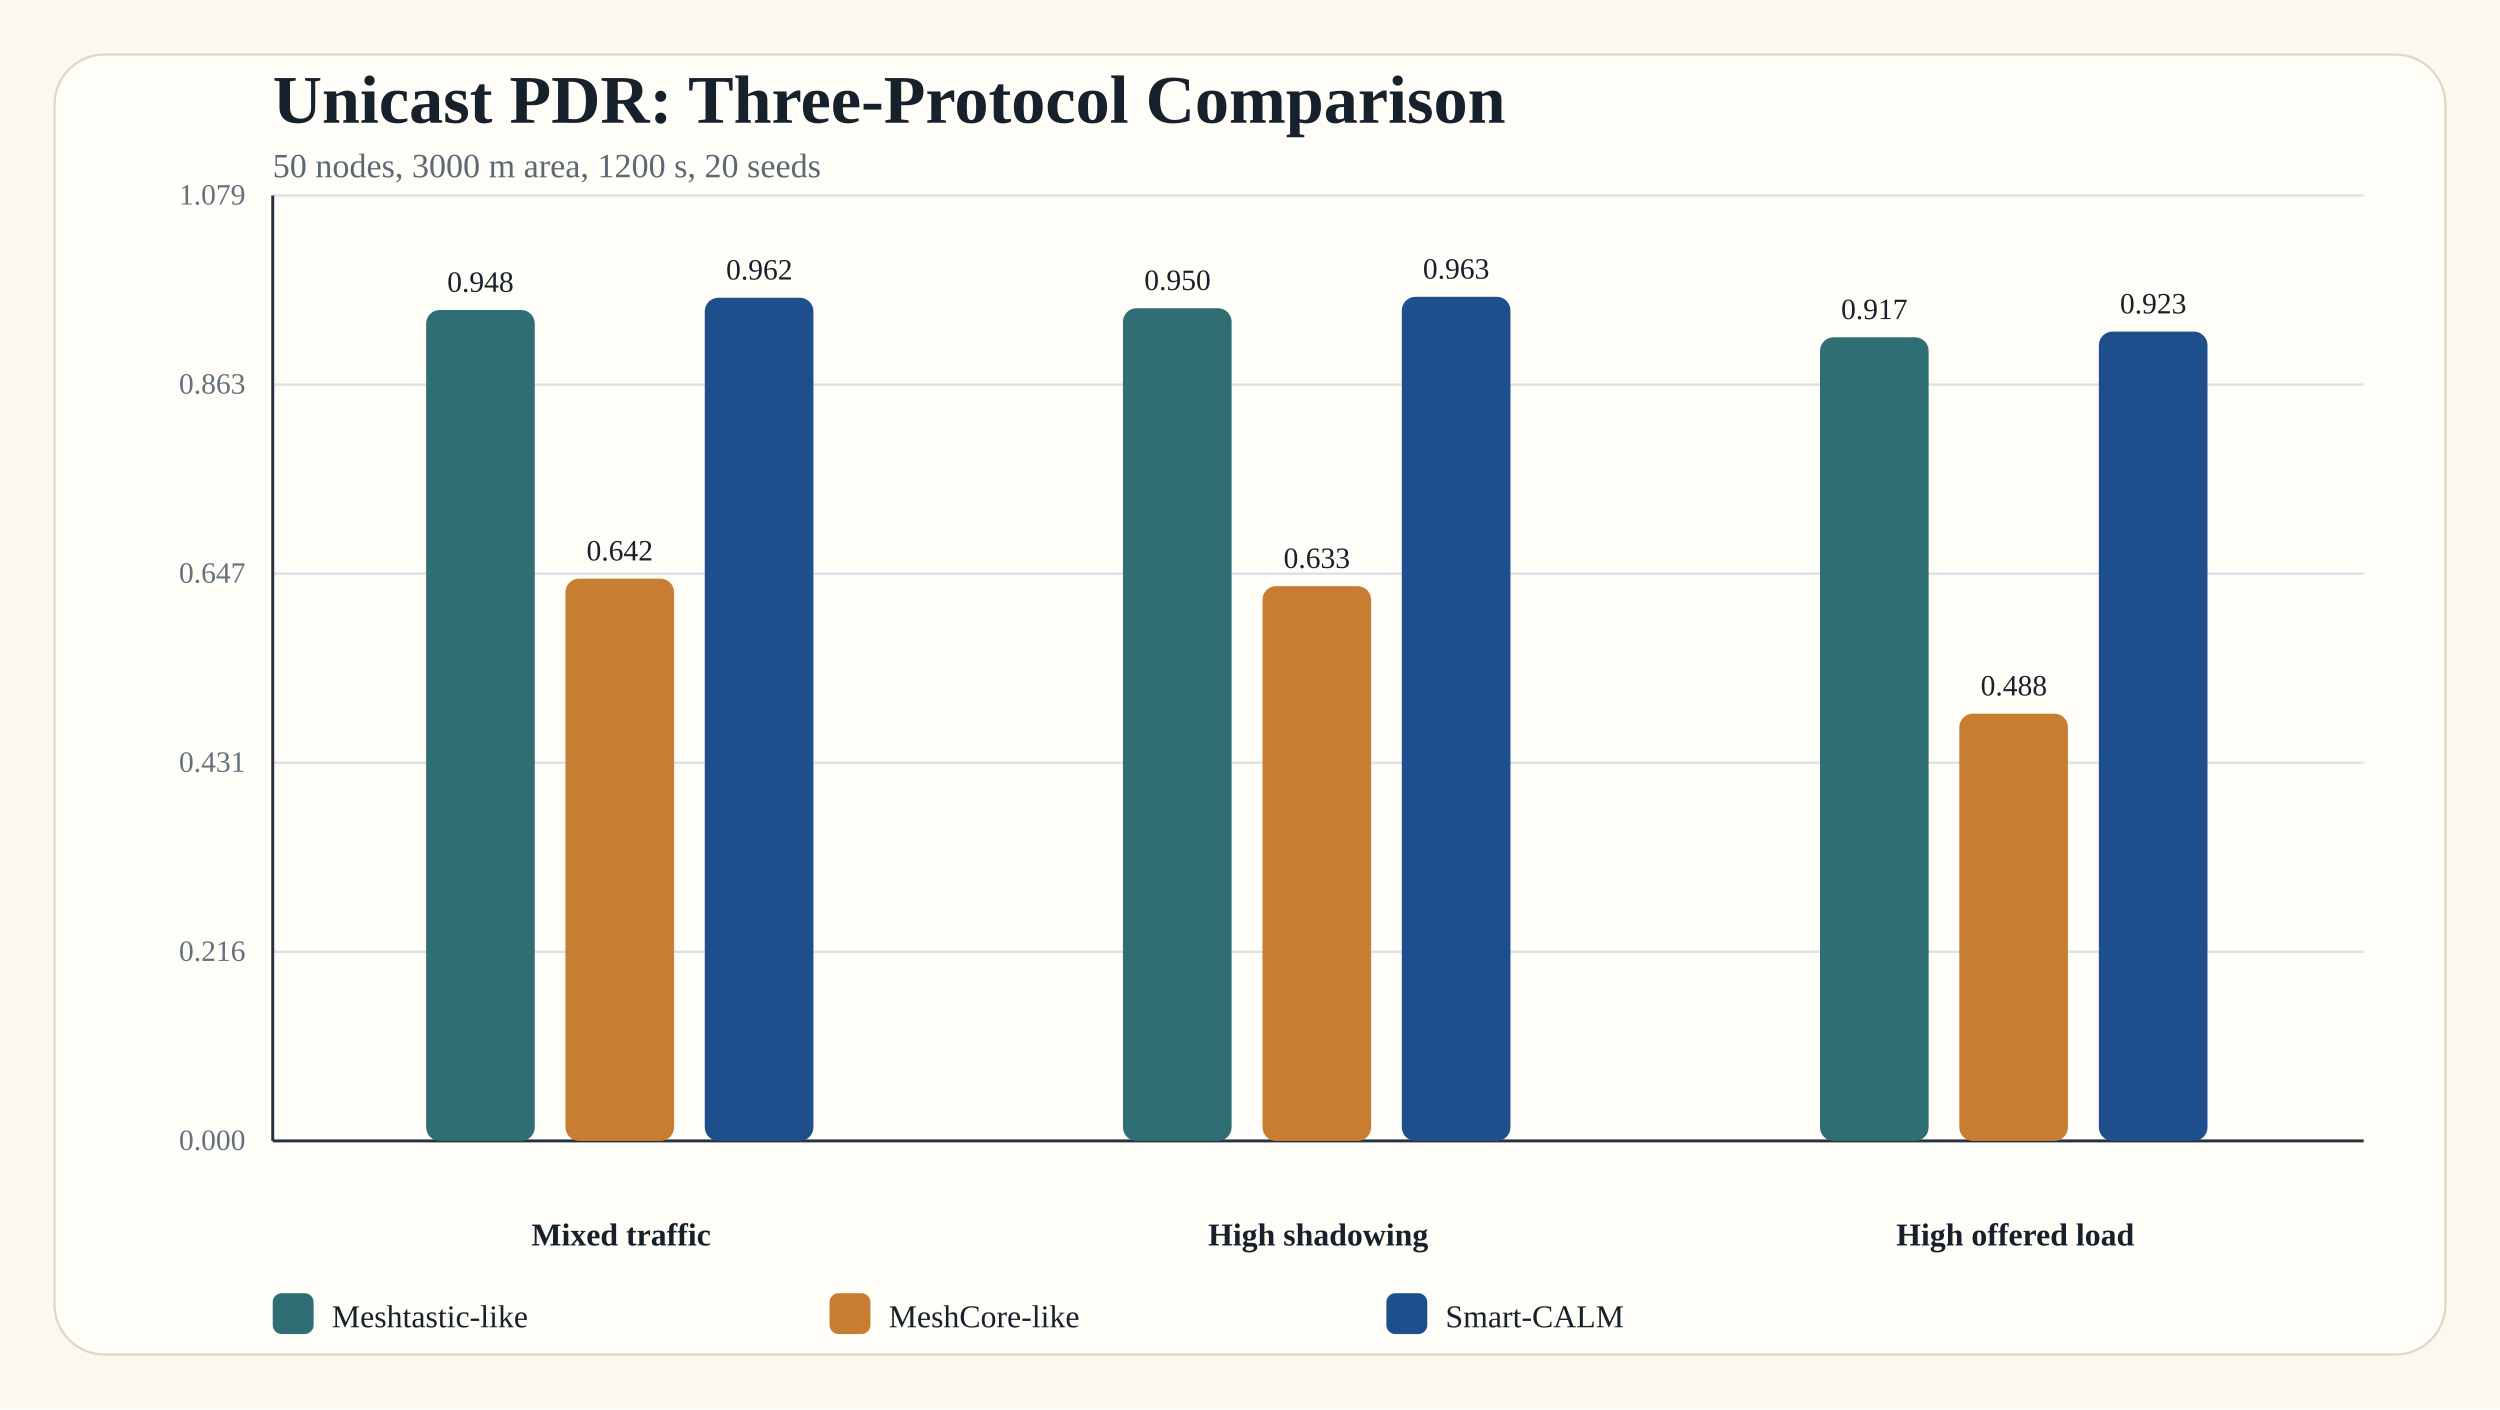
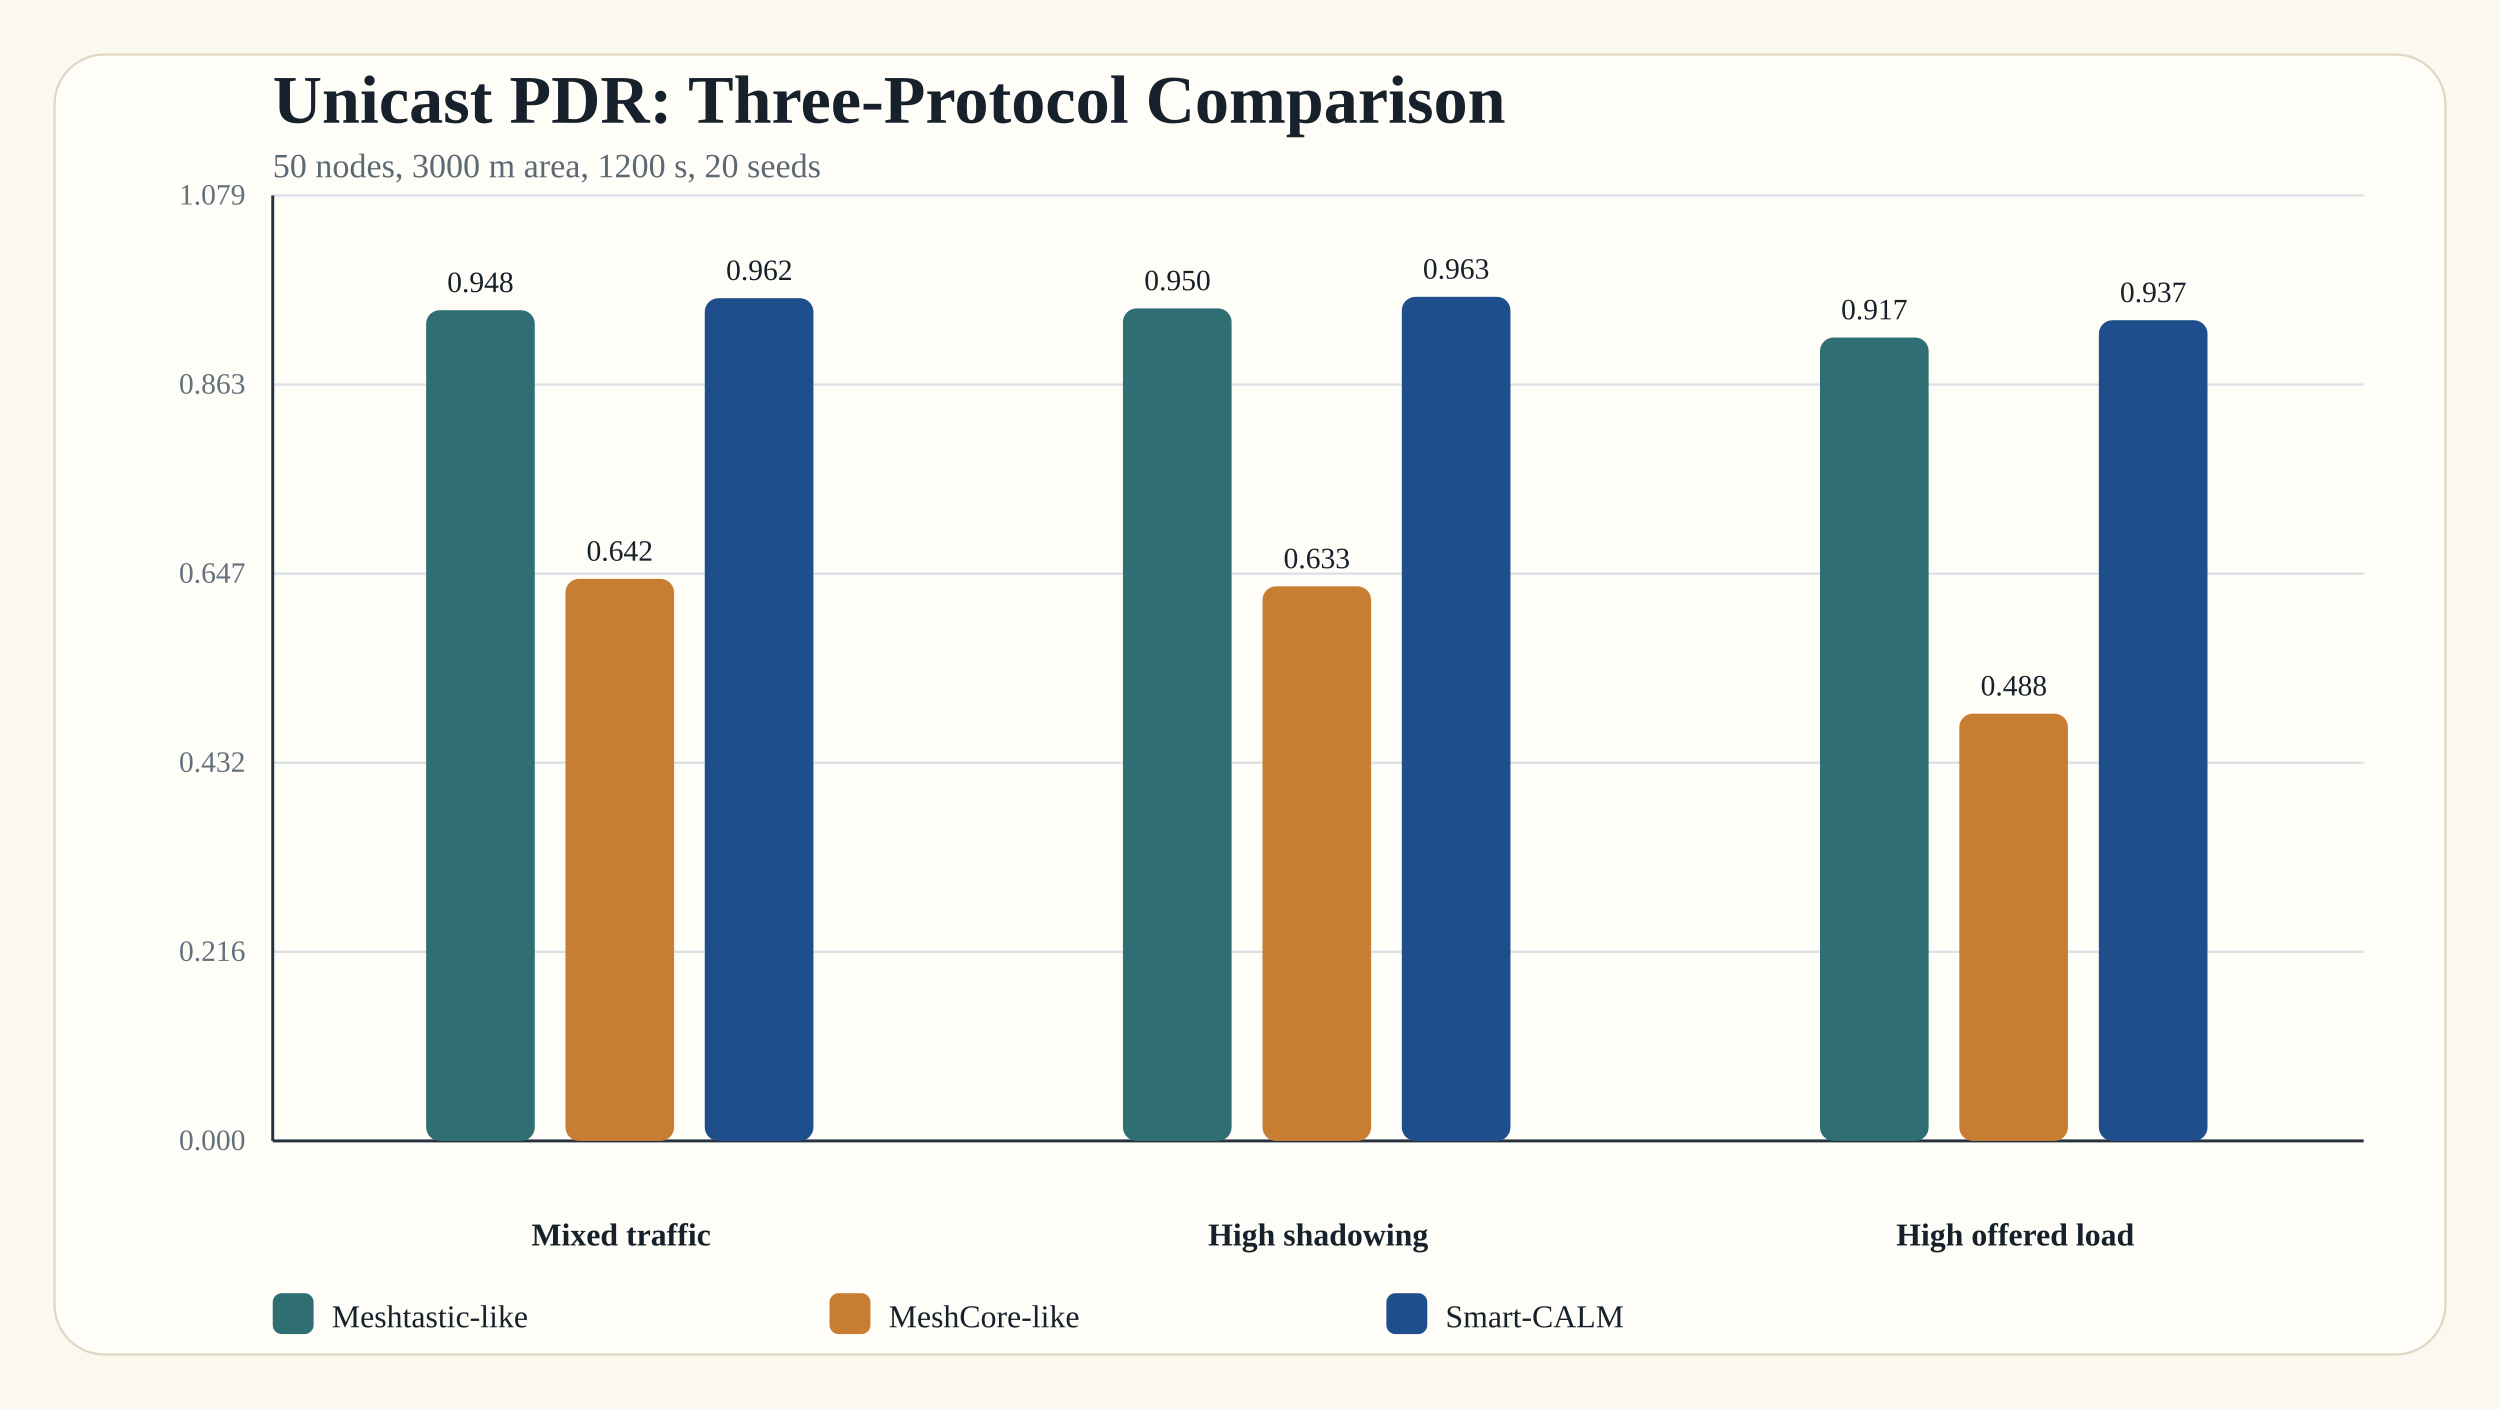
<svg xmlns="http://www.w3.org/2000/svg" width="1100" height="620" viewBox="0 0 1100 620">
  <style>
text{font-family:Georgia,'Times New Roman',serif;fill:#17212b}
.title{font-size:30px;font-weight:700}
.subtitle{font-size:15px;fill:#5c6873}
.axis{stroke:#26323d;stroke-width:1.3}
.grid{stroke:#d9e0e6;stroke-width:1}
.tick{font-size:13px;fill:#64717d}
.label{font-size:14px;font-weight:600}
.value{font-size:13px;fill:#17212b}
.legend{font-size:14px}
</style>
  <rect width="100%" height="100%" fill="#fbf8ef" />
  <rect x="24" y="24" width="1052" height="572" rx="22" fill="#fffdf8" stroke="#e1d7c2" />
  <text x="120" y="54" class="title">Unicast PDR: Three-Protocol Comparison</text>
  <text x="120" y="78" class="subtitle">50 nodes, 3000 m area, 1200 s, 20 seeds</text>
  <line x1="120" y1="502.0" x2="1040" y2="502.0" class="grid" />
  <text x="108" y="506.0" text-anchor="end" class="tick">0.000</text>
  <line x1="120" y1="418.8" x2="1040" y2="418.8" class="grid" />
  <text x="108" y="422.8" text-anchor="end" class="tick">0.216</text>
  <line x1="120" y1="335.6" x2="1040" y2="335.6" class="grid" />
-   <text x="108" y="339.6" text-anchor="end" class="tick">0.431</text>
+   <text x="108" y="339.6" text-anchor="end" class="tick">0.432</text>
  <line x1="120" y1="252.4" x2="1040" y2="252.4" class="grid" />
  <text x="108" y="256.4" text-anchor="end" class="tick">0.647</text>
  <line x1="120" y1="169.2" x2="1040" y2="169.2" class="grid" />
  <text x="108" y="173.2" text-anchor="end" class="tick">0.863</text>
  <line x1="120" y1="86.0" x2="1040" y2="86.0" class="grid" />
  <text x="108" y="90.0" text-anchor="end" class="tick">1.079</text>
  <line x1="120" y1="86" x2="120" y2="502" class="axis" />
  <line x1="120" y1="502" x2="1040" y2="502" class="axis" />
-   <rect x="187.5" y="136.4" width="47.8" height="365.6" rx="6" fill="#2f6f73" />
-   <text x="211.4" y="128.4" text-anchor="middle" class="value">0.948</text>
-   <rect x="248.8" y="254.6" width="47.8" height="247.4" rx="6" fill="#c77d32" />
-   <text x="272.7" y="246.6" text-anchor="middle" class="value">0.642</text>
-   <rect x="310.1" y="131.0" width="47.8" height="371.0" rx="6" fill="#1f4e8c" />
-   <text x="334.1" y="123.0" text-anchor="middle" class="value">0.962</text>
+   <rect x="187.5" y="136.5" width="47.8" height="365.5" rx="6" fill="#2f6f73" />
+   <text x="211.4" y="128.5" text-anchor="middle" class="value">0.948</text>
+   <rect x="248.8" y="254.7" width="47.8" height="247.3" rx="6" fill="#c77d32" />
+   <text x="272.7" y="246.7" text-anchor="middle" class="value">0.642</text>
+   <rect x="310.1" y="131.2" width="47.8" height="370.8" rx="6" fill="#1f4e8c" />
+   <text x="334.1" y="123.2" text-anchor="middle" class="value">0.962</text>
  <text x="273.3" y="548" text-anchor="middle" class="label">Mixed traffic</text>
-   <rect x="494.1" y="135.6" width="47.8" height="366.4" rx="6" fill="#2f6f73" />
-   <text x="518.1" y="127.6" text-anchor="middle" class="value">0.950</text>
-   <rect x="555.5" y="257.9" width="47.8" height="244.1" rx="6" fill="#c77d32" />
-   <text x="579.4" y="249.9" text-anchor="middle" class="value">0.633</text>
+   <rect x="494.1" y="135.7" width="47.8" height="366.3" rx="6" fill="#2f6f73" />
+   <text x="518.1" y="127.7" text-anchor="middle" class="value">0.950</text>
+   <rect x="555.5" y="258.0" width="47.8" height="244.0" rx="6" fill="#c77d32" />
+   <text x="579.4" y="250.0" text-anchor="middle" class="value">0.633</text>
  <rect x="616.8" y="130.6" width="47.8" height="371.4" rx="6" fill="#1f4e8c" />
  <text x="640.7" y="122.6" text-anchor="middle" class="value">0.963</text>
  <text x="580.0" y="548" text-anchor="middle" class="label">High shadowing</text>
-   <rect x="800.8" y="148.4" width="47.8" height="353.6" rx="6" fill="#2f6f73" />
-   <text x="824.7" y="140.4" text-anchor="middle" class="value">0.917</text>
+   <rect x="800.8" y="148.5" width="47.8" height="353.5" rx="6" fill="#2f6f73" />
+   <text x="824.7" y="140.5" text-anchor="middle" class="value">0.917</text>
  <rect x="862.1" y="314.0" width="47.8" height="188.0" rx="6" fill="#c77d32" />
  <text x="886.1" y="306.0" text-anchor="middle" class="value">0.488</text>
-   <rect x="923.5" y="145.9" width="47.8" height="356.1" rx="6" fill="#1f4e8c" />
-   <text x="947.4" y="137.9" text-anchor="middle" class="value">0.923</text>
+   <rect x="923.5" y="140.9" width="47.8" height="361.1" rx="6" fill="#1f4e8c" />
+   <text x="947.4" y="132.9" text-anchor="middle" class="value">0.937</text>
  <text x="886.7" y="548" text-anchor="middle" class="label">High offered load</text>
  <rect x="120" y="569" width="18" height="18" rx="4" fill="#2f6f73" />
  <text x="146" y="584" class="legend">Meshtastic-like</text>
  <rect x="365" y="569" width="18" height="18" rx="4" fill="#c77d32" />
  <text x="391" y="584" class="legend">MeshCore-like</text>
  <rect x="610" y="569" width="18" height="18" rx="4" fill="#1f4e8c" />
  <text x="636" y="584" class="legend">Smart-CALM</text>
</svg>
